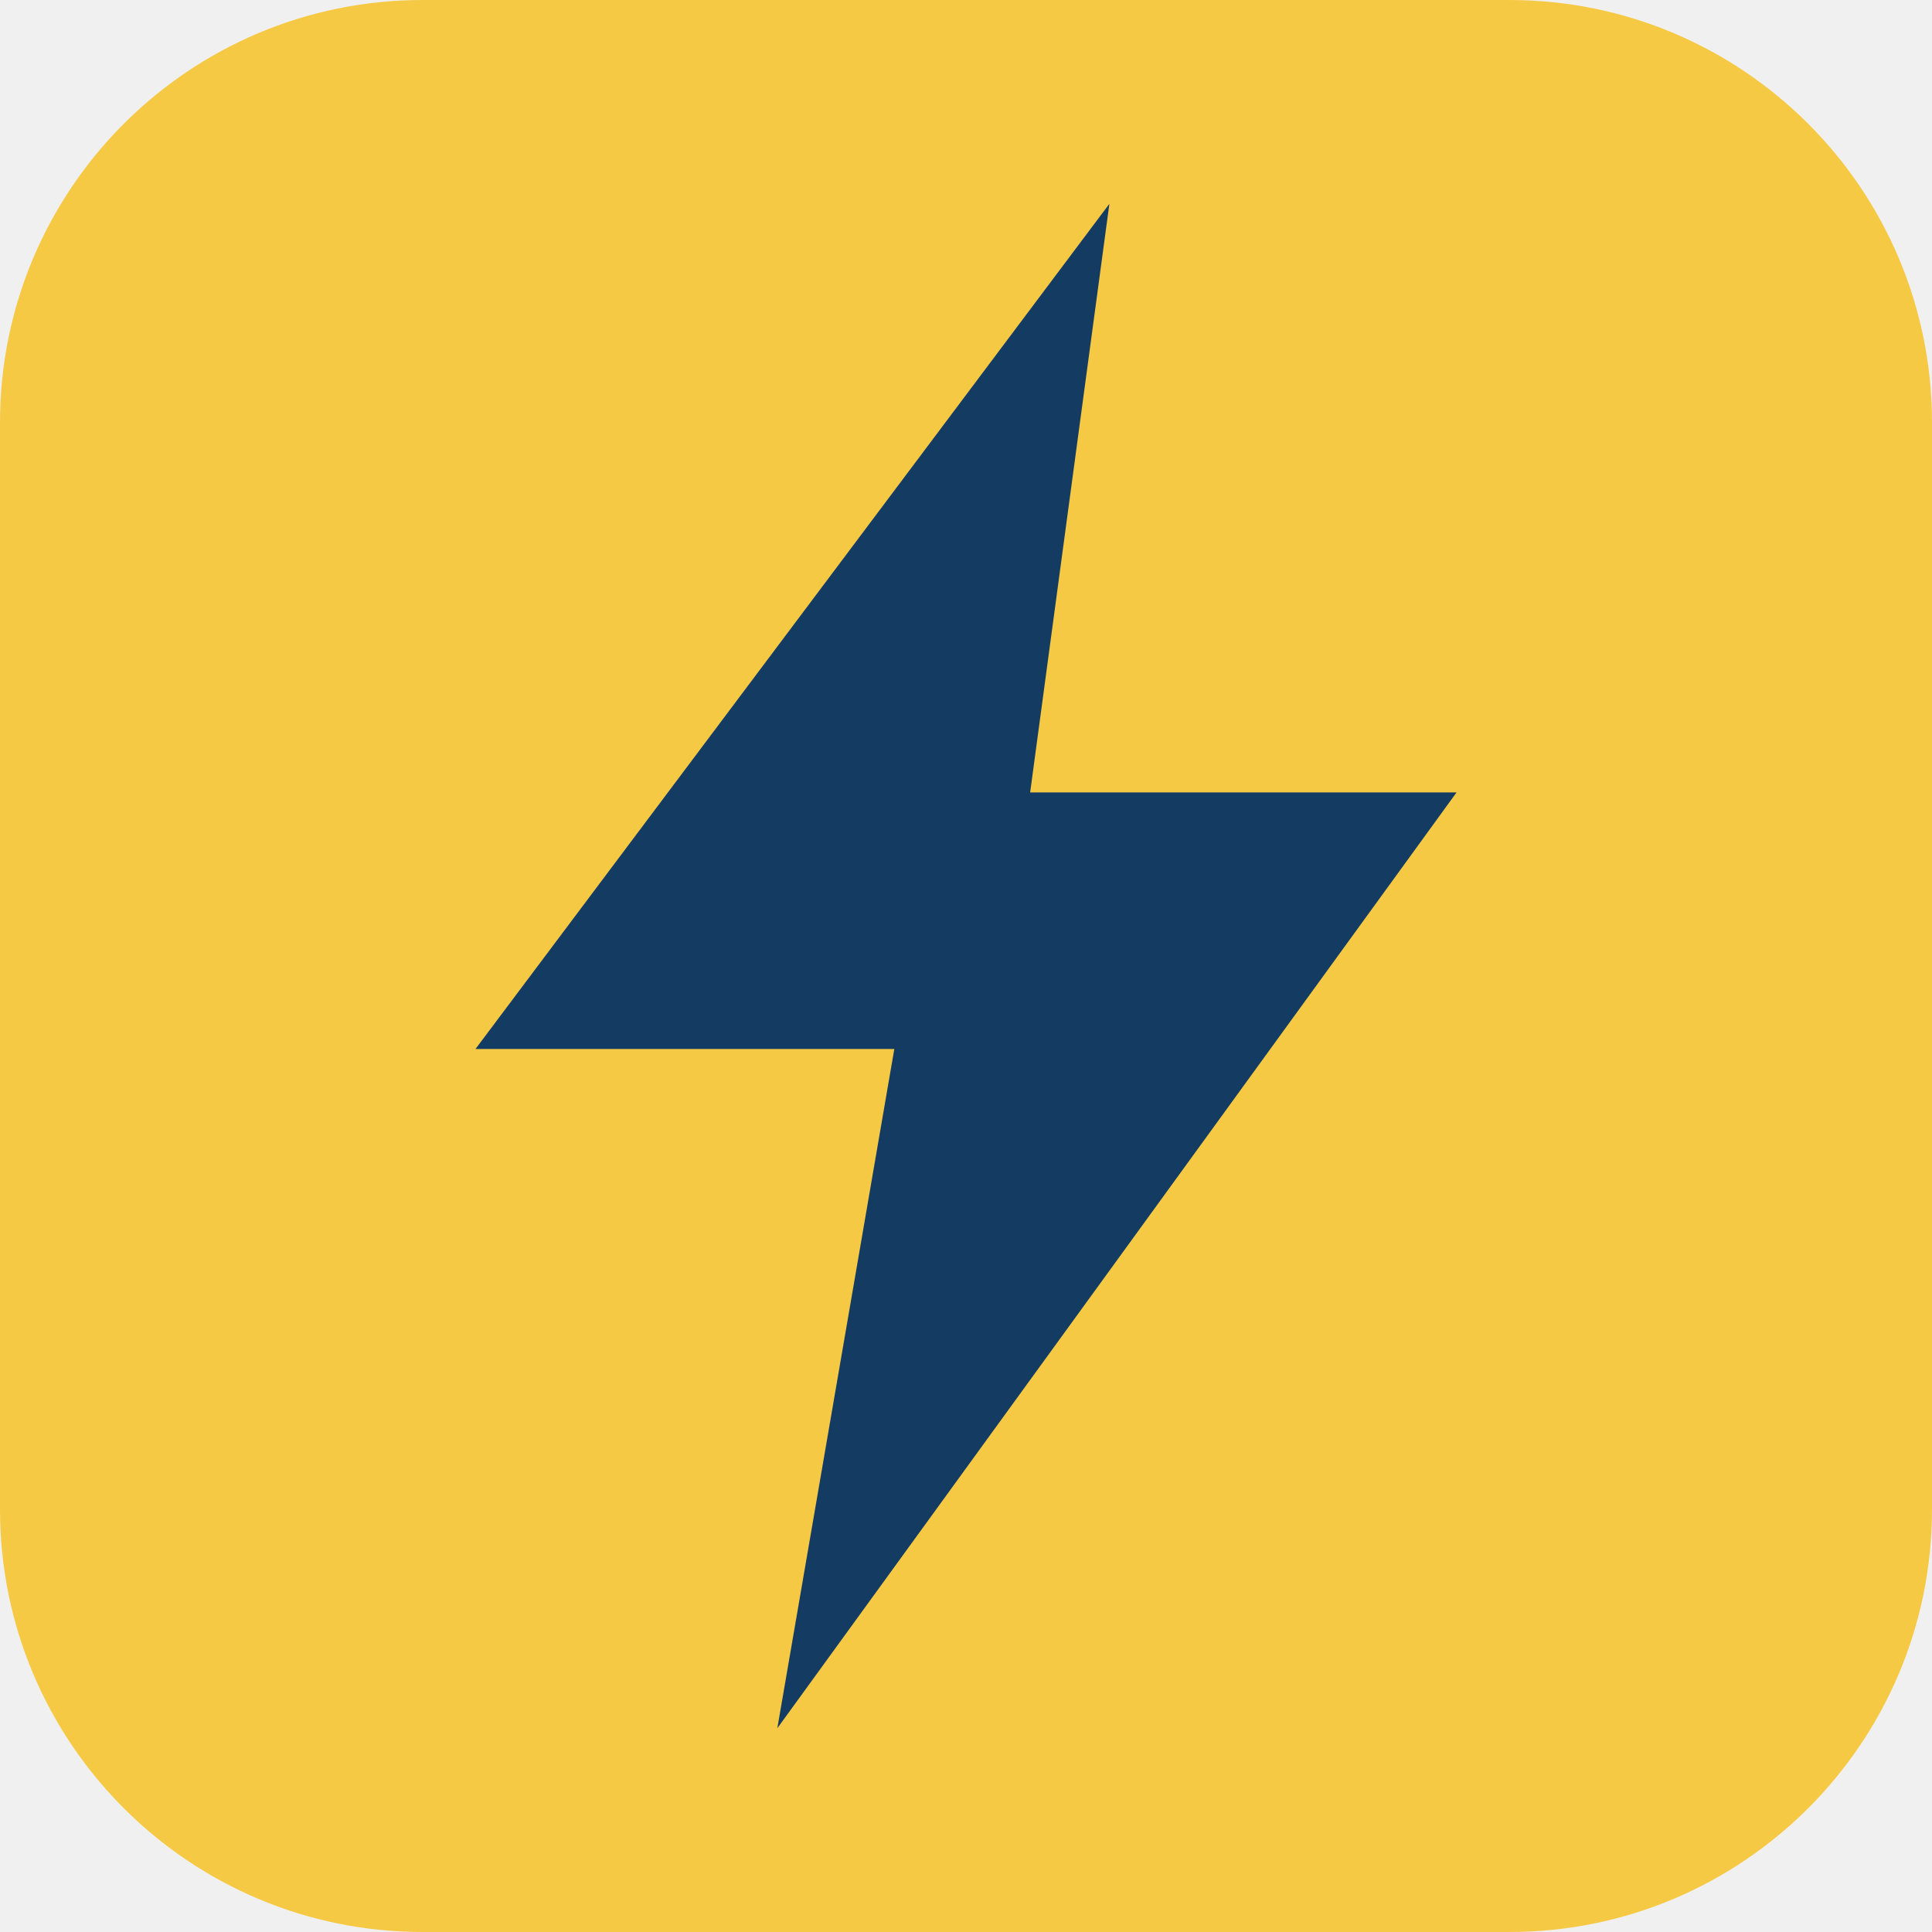
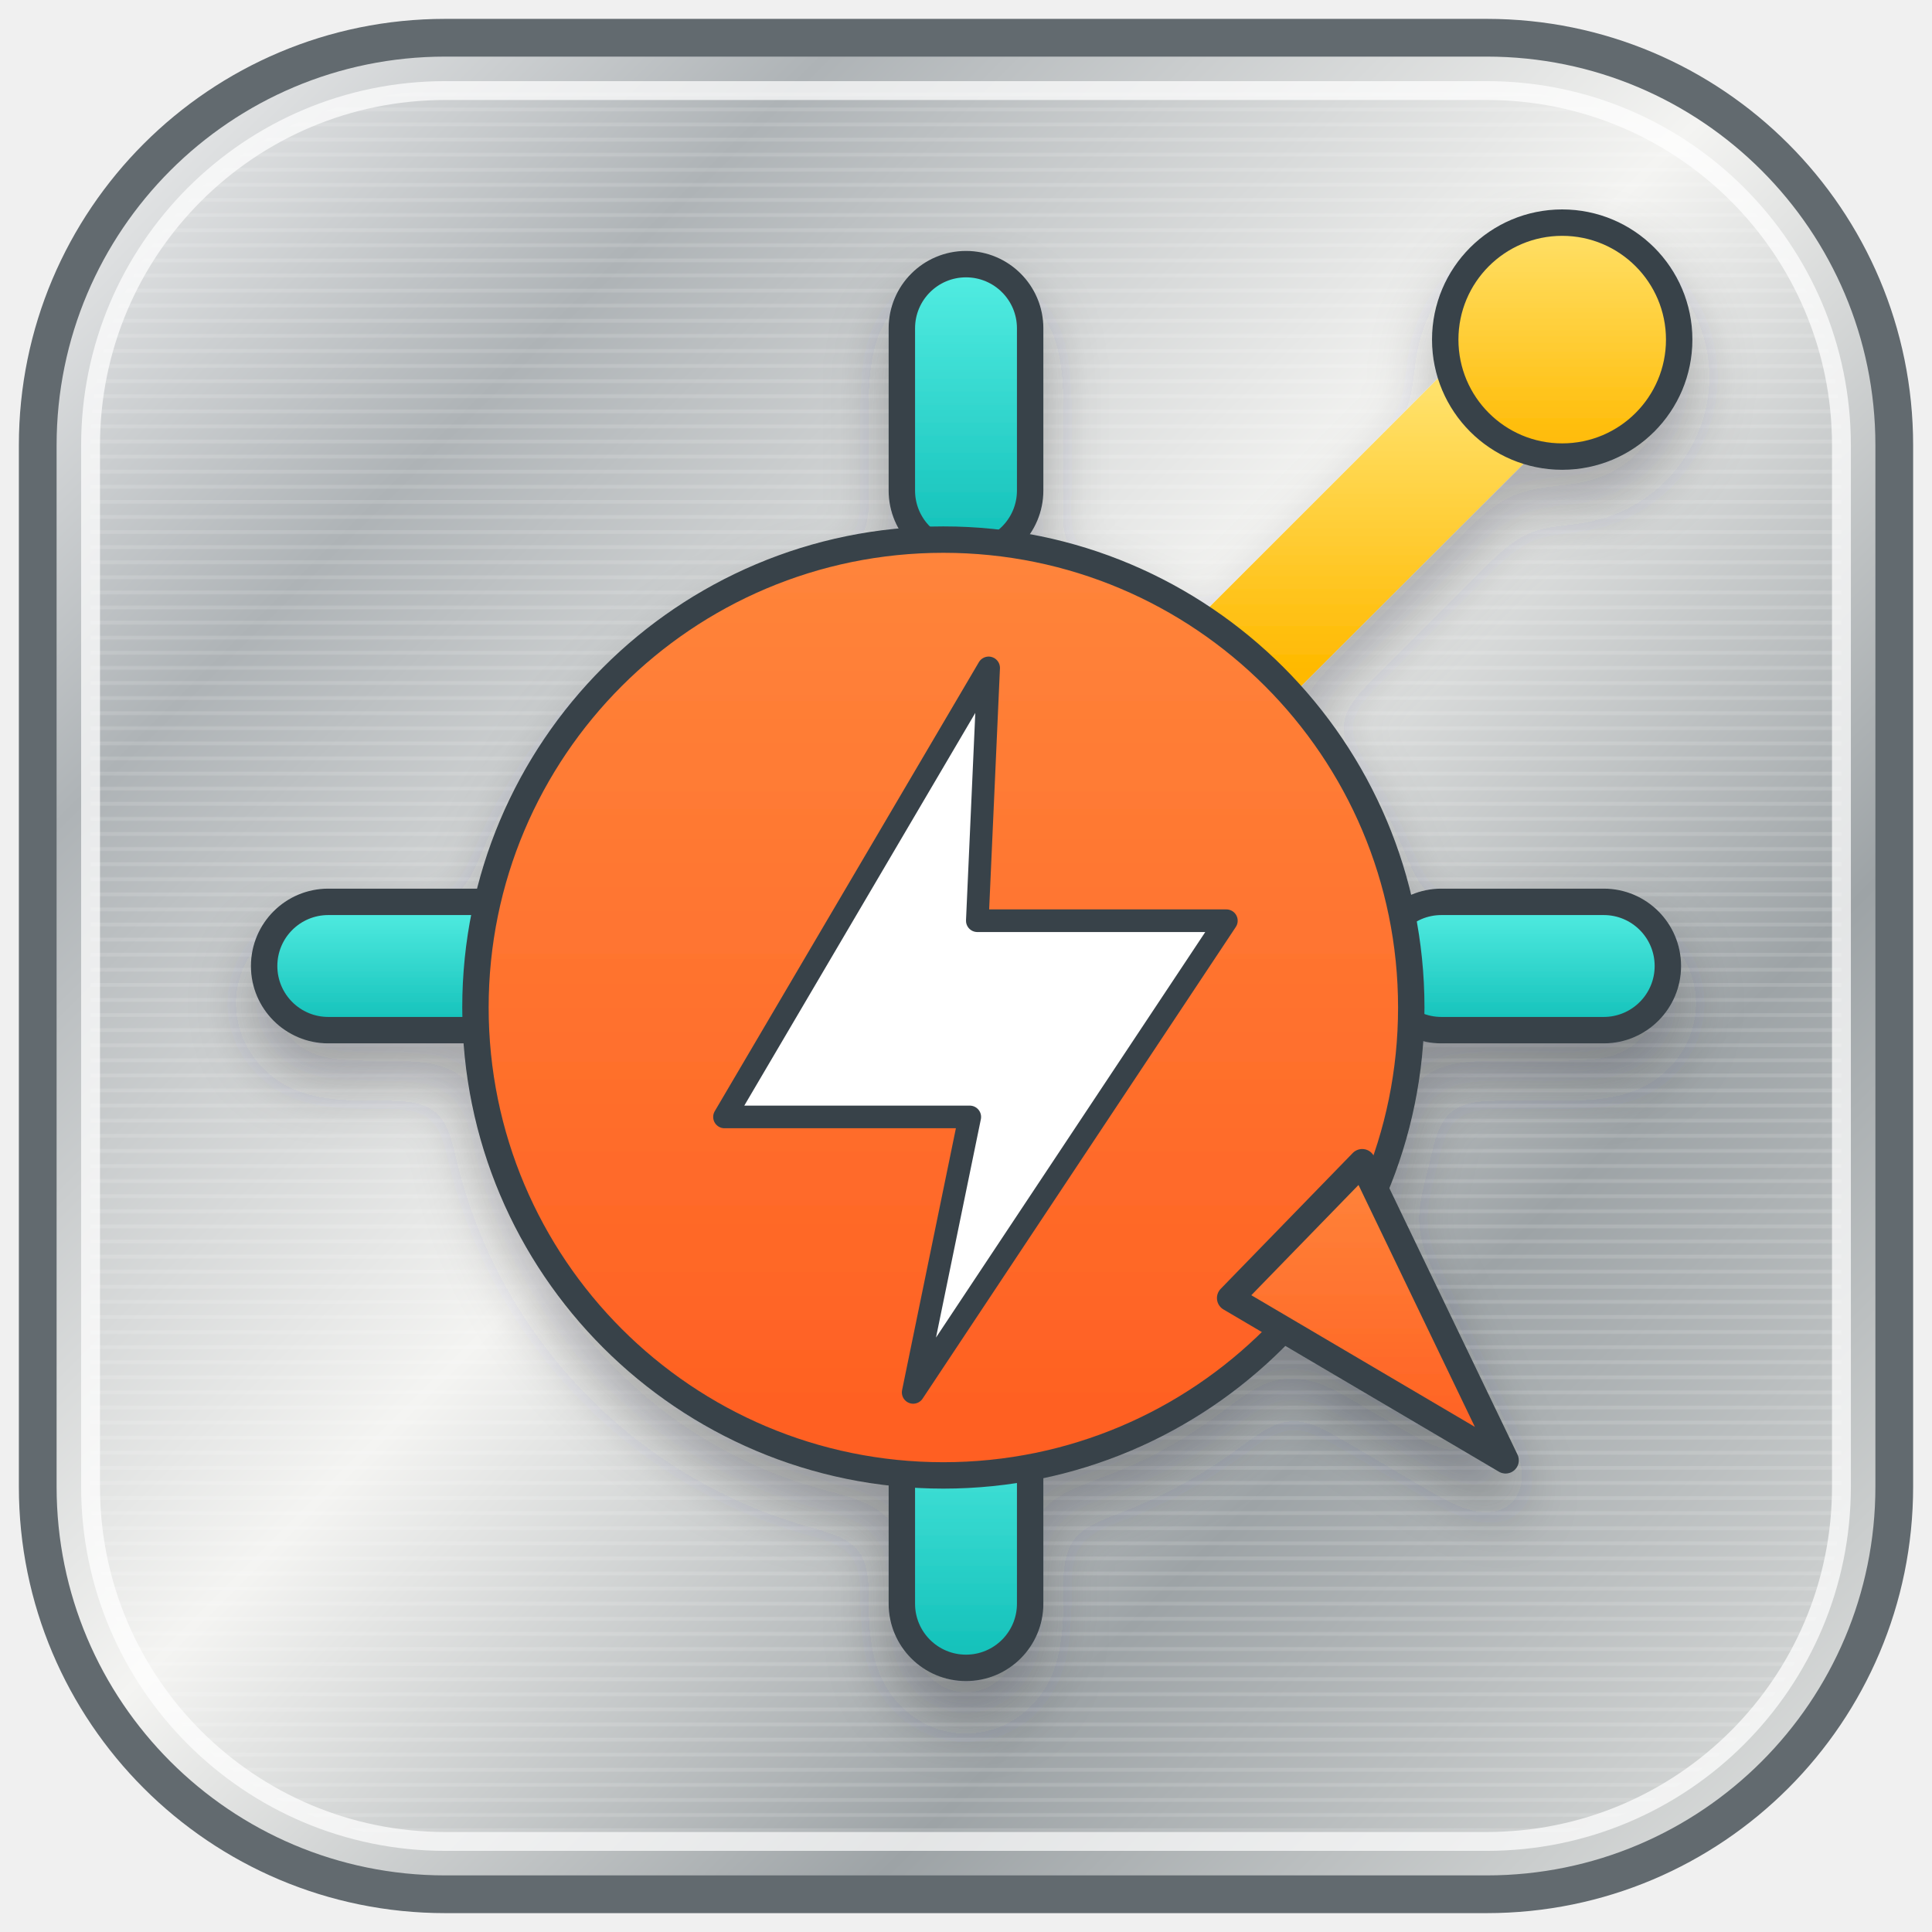
<svg xmlns="http://www.w3.org/2000/svg" viewBox="0 0 512 512">
-   <rect width="512" height="512" rx="112" fill="#f6c945" />
-   <path d="M294 54 126 278h111l-31 180 180-248H273z" fill="#143c63" />
+   <defs>
+     <linearGradient id="chrome" x1="0" y1="0" x2="1" y2="1">
+       <stop offset="0" stop-color="#fafafa" />
+       <stop offset=".22" stop-color="#aeb3b6" />
+       <stop offset=".47" stop-color="#f4f4f2" />
+       <stop offset=".72" stop-color="#9da3a6" />
+       <stop offset="1" stop-color="#e8e9e7" />
+     </linearGradient>
+     <linearGradient id="orange" x1="0" y1="0" x2="0" y2="1">
+       <stop stop-color="#ff853b" />
+       <stop offset="1" stop-color="#ff5e21" />
+     </linearGradient>
+     <linearGradient id="cyan" x1="0" y1="0" x2="0" y2="1">
+       <stop stop-color="#54eee3" />
+       <stop offset="1" stop-color="#11bfb8" />
+     </linearGradient>
+     <linearGradient id="gold" x1="0" y1="0" x2="0" y2="1">
+       <stop stop-color="#ffe16a" />
+       <stop offset="1" stop-color="#ffb900" />
+     </linearGradient>
+     <pattern id="brush" width="8" height="8" patternUnits="userSpaceOnUse">
+       <path d="M0 1h8M0 5h8" stroke="#fff" stroke-opacity=".13" stroke-width="1" />
+     </pattern>
+     <filter id="shadow" x="-30%" y="-30%" width="160%" height="170%">
+       <feDropShadow dx="0" dy="10" stdDeviation="8" flood-color="#273038" flood-opacity=".32" />
+     </filter>
+   </defs>
+   <rect x="10" y="10" width="492" height="492" rx="108" fill="url(#chrome)" stroke="#626a6f" stroke-width="10" />
+   <rect x="24" y="24" width="464" height="464" rx="94" fill="url(#brush)" stroke="#fff" stroke-opacity=".72" stroke-width="5" />
+   <g filter="url(#shadow)" stroke="#39434a" stroke-width="7" stroke-linejoin="round">
+     <g fill="url(#cyan)">
+       <rect x="239" y="70" width="34" height="77" rx="17" />
+       <rect x="239" y="365" width="34" height="77" rx="17" />
+       <rect x="70" y="239" width="77" height="34" rx="17" />
+       <rect x="365" y="239" width="77" height="34" rx="17" />
+     </g>
+     <path d="M326 178 400 104" fill="none" stroke="url(#gold)" stroke-width="32" stroke-linecap="round" />
+     <circle cx="414" cy="90" r="31" fill="url(#gold)" />
+     <circle cx="250" cy="267" r="124" fill="url(#orange)" />
+     <path d="m326 344 73 43-38-79Z" fill="url(#orange)" />
+     <path d="m262 177-70 119h65l-15 73 83-125h-66Z" fill="#fff" stroke-width="6" />
+   </g>
</svg>
